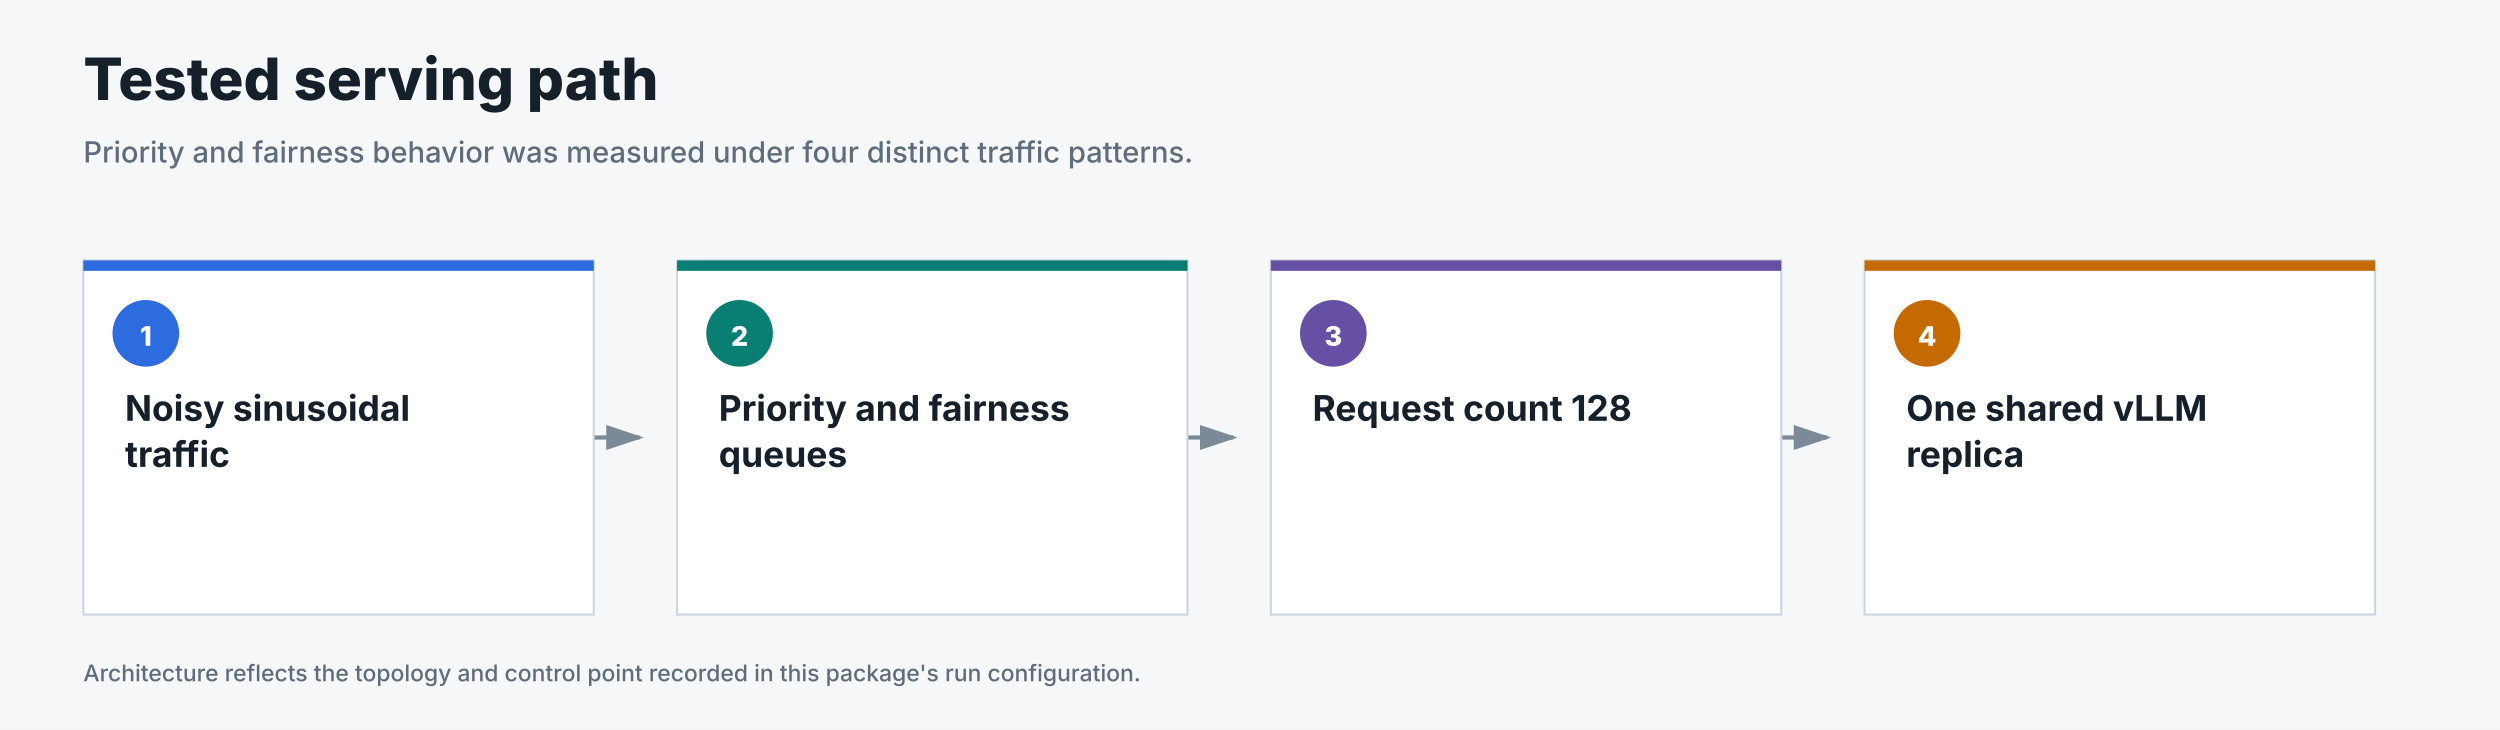
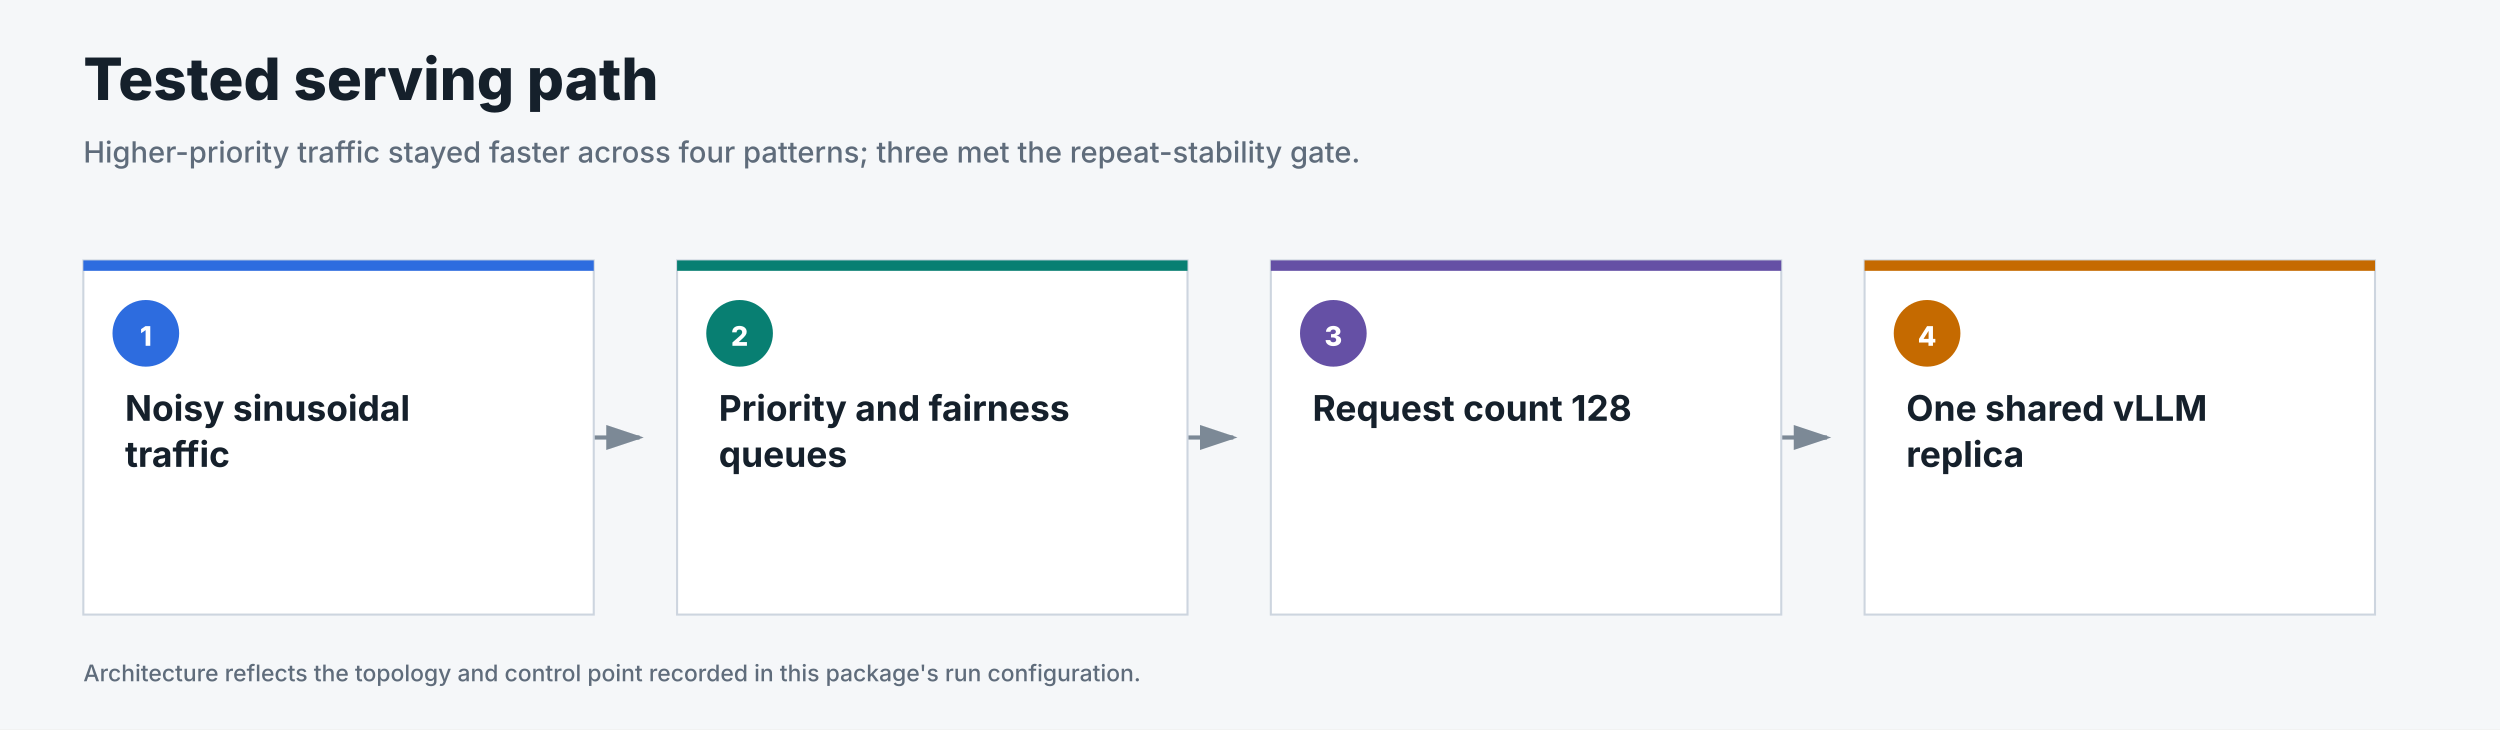
<svg xmlns="http://www.w3.org/2000/svg" width="1200" height="350" viewBox="0 0 1200 350" role="img" aria-labelledby="title desc">
  <style>text{font-family:Inter,Arial,sans-serif;letter-spacing:0}</style>
  <rect width="1200" height="350" fill="#f5f7f9" />
  <text x="40.0" y="48.0" fill="#15202b" font-size="28" font-weight="800" text-anchor="start">Tested serving path</text>
  <text x="40.0" y="78.0" fill="#5f6c7b" font-size="14" font-weight="500">
-     <tspan x="40.0" dy="0.0">Priority and fairness behavior was measured under four distinct traffic patterns.</tspan>
+     <tspan x="40.0" dy="0.0">Higher-priority traffic stayed faster across four patterns; three met the repeat-stability gate.</tspan>
  </text>
  <defs>
    <marker id="arrow" markerWidth="10" markerHeight="10" refX="8" refY="3" orient="auto">
      <path d="M0,0 L0,6 L9,3 z" fill="#7c8996" />
    </marker>
  </defs>
  <line x1="285" y1="210" x2="307" y2="210" stroke="#7c8996" stroke-width="2" marker-end="url(#arrow)" />
  <rect x="40" y="125" width="245" height="170" fill="#ffffff" stroke="#cdd5df" />
  <rect x="40" y="125" width="245" height="5" fill="#2d6cdf" />
  <circle cx="70" cy="160" r="16" fill="#2d6cdf" />
  <text x="70.0" y="166.0" fill="#ffffff" font-size="13" font-weight="800" text-anchor="middle">1</text>
  <text x="60.0" y="202.0" fill="#15202b" font-size="17" font-weight="750">
    <tspan x="60.0" dy="0.0">Noisy sinusoidal</tspan>
    <tspan x="60.0" dy="22.1">traffic</tspan>
  </text>
  <line x1="570" y1="210" x2="592" y2="210" stroke="#7c8996" stroke-width="2" marker-end="url(#arrow)" />
  <rect x="325" y="125" width="245" height="170" fill="#ffffff" stroke="#cdd5df" />
  <rect x="325" y="125" width="245" height="5" fill="#087f72" />
  <circle cx="355" cy="160" r="16" fill="#087f72" />
  <text x="355.0" y="166.0" fill="#ffffff" font-size="13" font-weight="800" text-anchor="middle">2</text>
  <text x="345.0" y="202.0" fill="#15202b" font-size="17" font-weight="750">
    <tspan x="345.0" dy="0.0">Priority and fairness</tspan>
    <tspan x="345.0" dy="22.1">queues</tspan>
  </text>
  <line x1="855" y1="210" x2="877" y2="210" stroke="#7c8996" stroke-width="2" marker-end="url(#arrow)" />
  <rect x="610" y="125" width="245" height="170" fill="#ffffff" stroke="#cdd5df" />
  <rect x="610" y="125" width="245" height="5" fill="#6550a5" />
  <circle cx="640" cy="160" r="16" fill="#6550a5" />
  <text x="640.0" y="166.0" fill="#ffffff" font-size="13" font-weight="800" text-anchor="middle">3</text>
  <text x="630.0" y="202.0" fill="#15202b" font-size="17" font-weight="750">
    <tspan x="630.0" dy="0.0">Request count 128</tspan>
  </text>
  <rect x="895" y="125" width="245" height="170" fill="#ffffff" stroke="#cdd5df" />
  <rect x="895" y="125" width="245" height="5" fill="#c56a00" />
  <circle cx="925" cy="160" r="16" fill="#c56a00" />
  <text x="925.0" y="166.0" fill="#ffffff" font-size="13" font-weight="800" text-anchor="middle">4</text>
  <text x="915.0" y="202.0" fill="#15202b" font-size="17" font-weight="750">
    <tspan x="915.0" dy="0.0">One shared vLLM</tspan>
    <tspan x="915.0" dy="22.1">replica</tspan>
  </text>
  <text x="40.0" y="327.0" fill="#5f6c7b" font-size="11" font-weight="500" text-anchor="start">Architecture reflects the topology and control point recorded in this package's run configuration.</text>
</svg>
